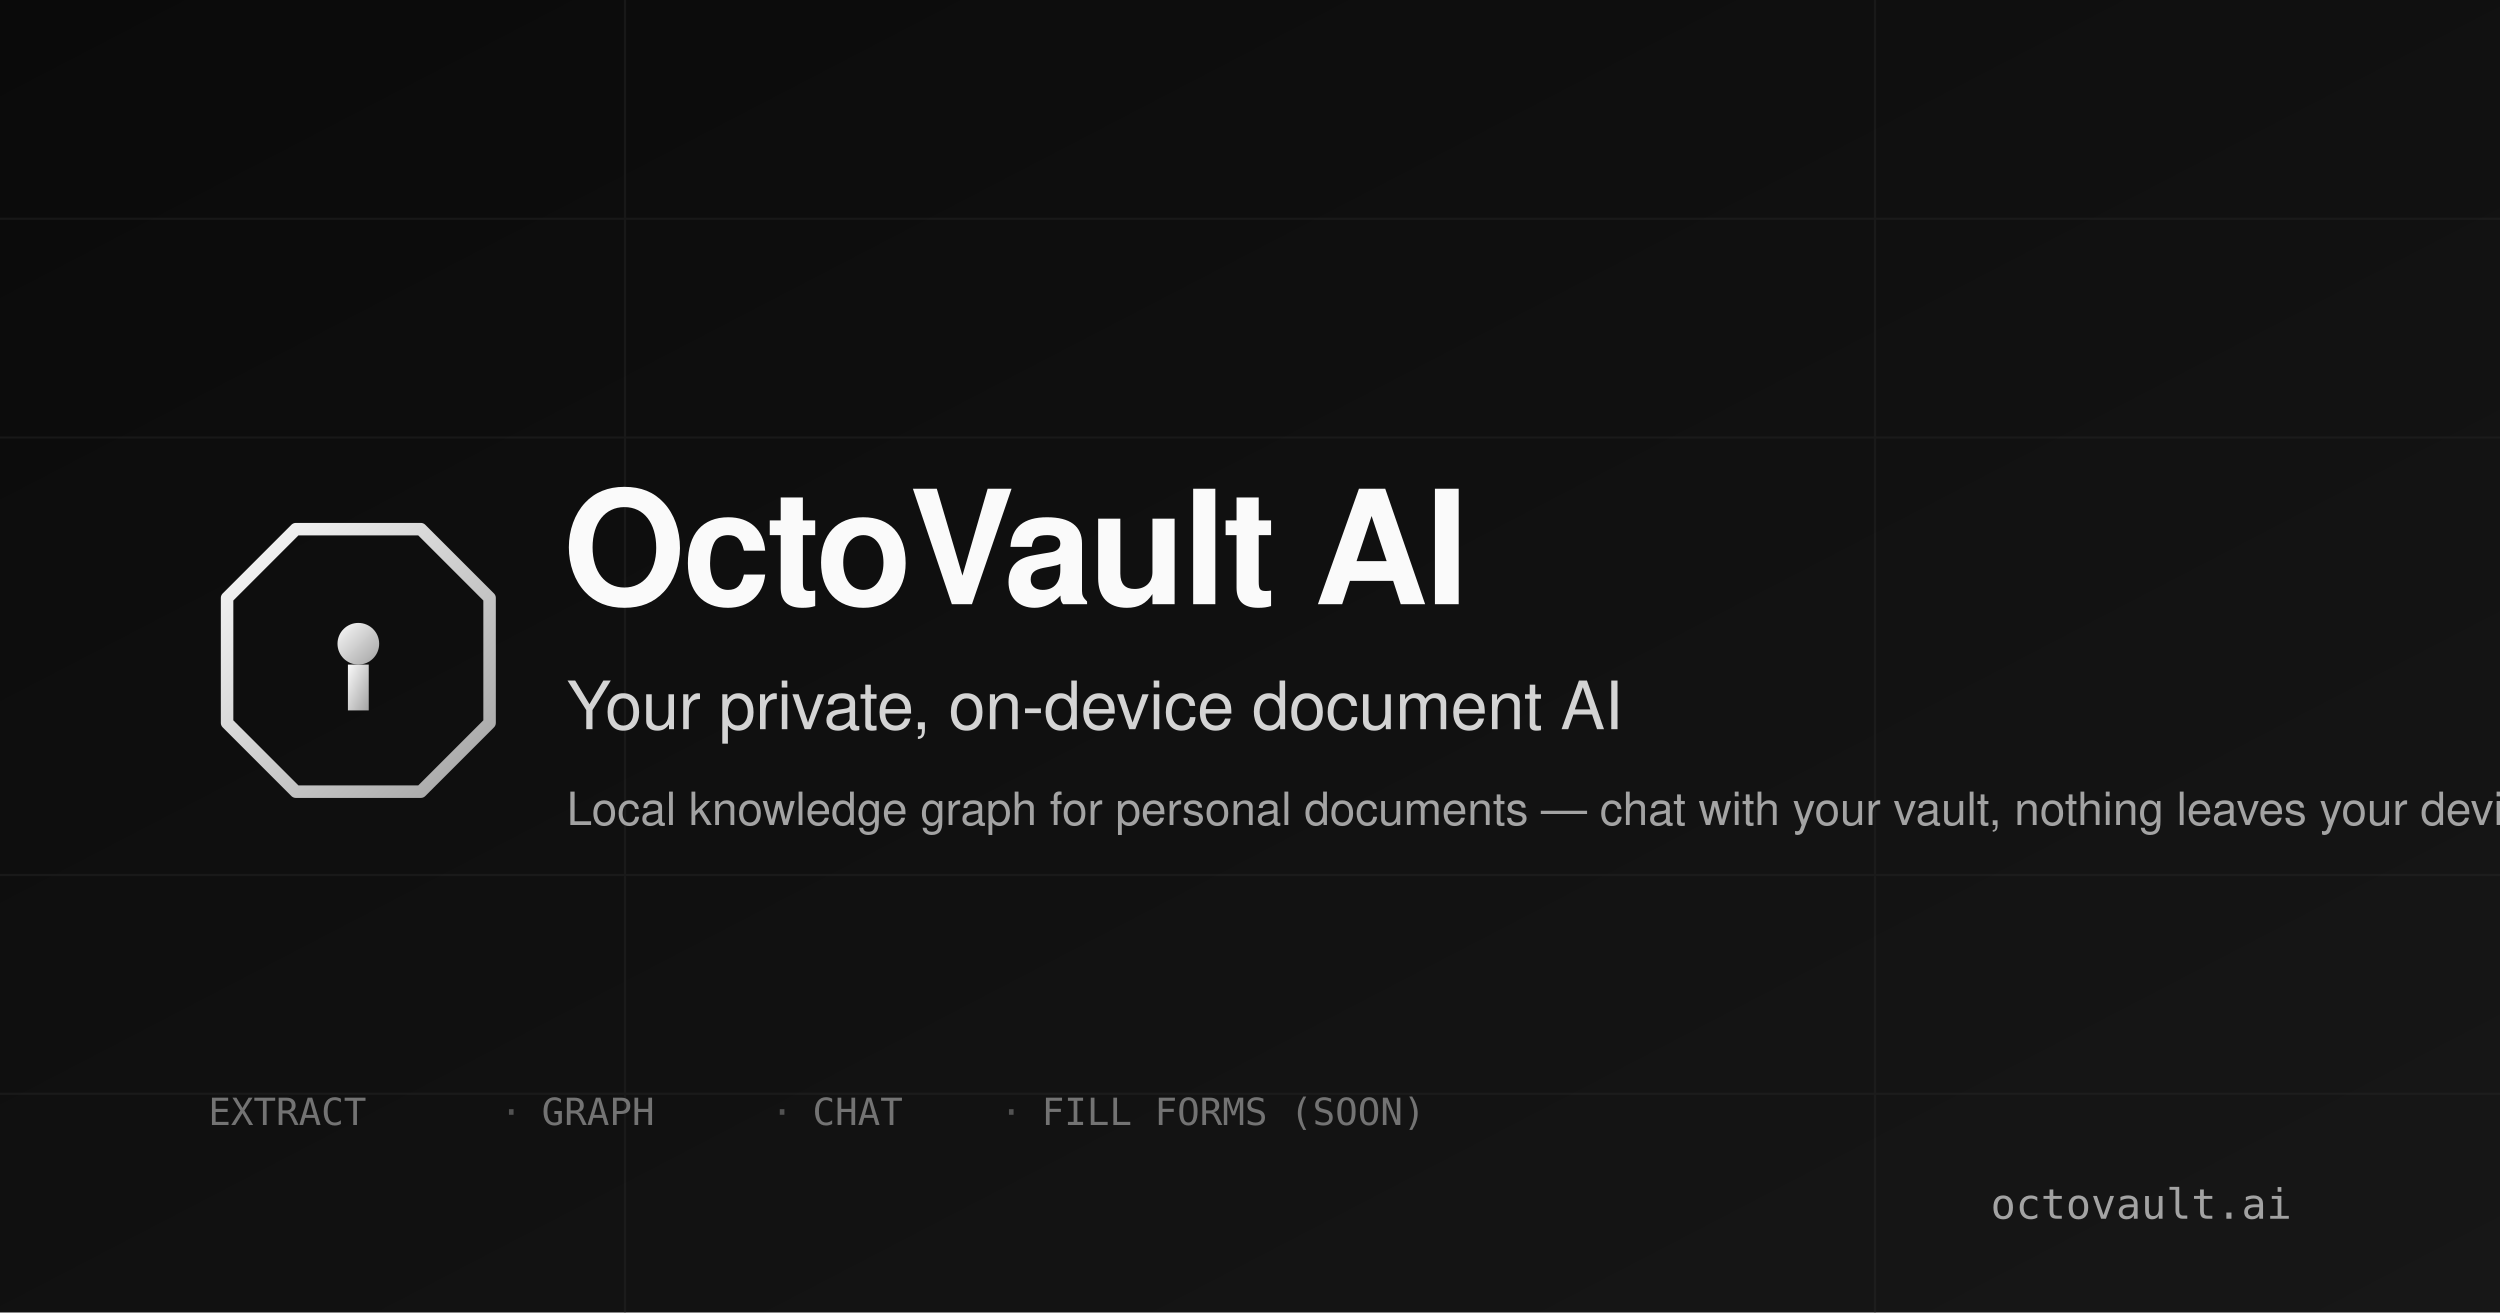
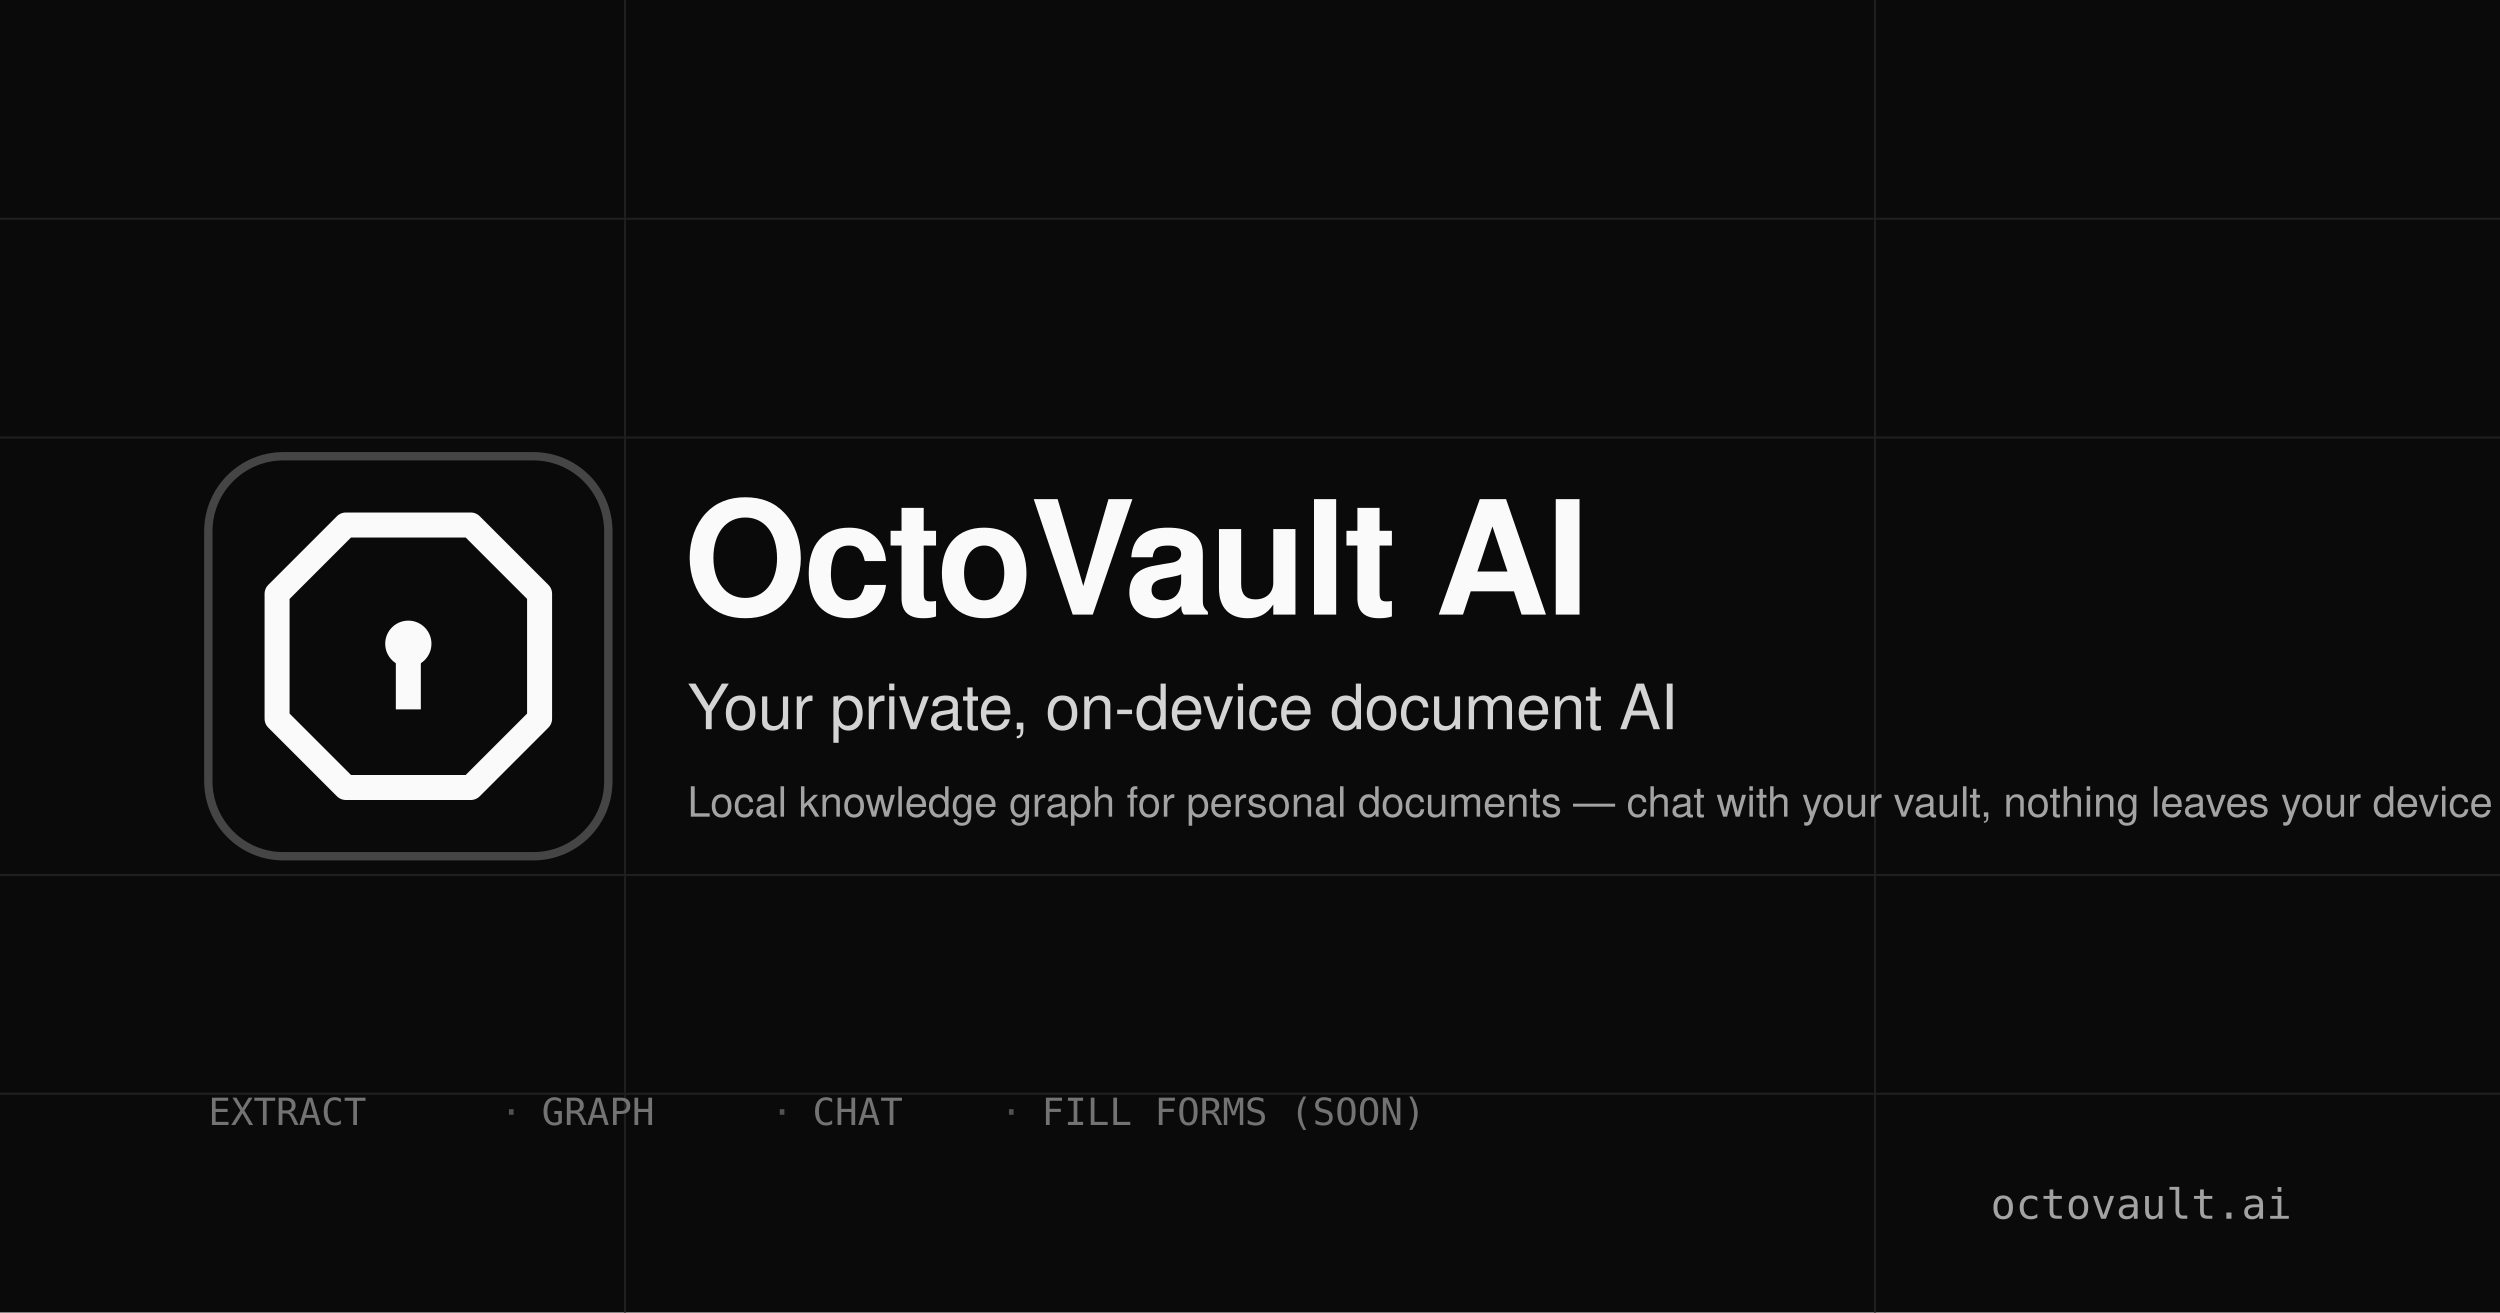
<svg xmlns="http://www.w3.org/2000/svg" width="1200" height="630" viewBox="0 0 1200 630">
-   <defs>
-     <linearGradient id="bg" x1="0" y1="0" x2="1" y2="1">
-       <stop offset="0" stop-color="#0a0a0a" />
-       <stop offset="1" stop-color="#171717" />
-     </linearGradient>
-     <linearGradient id="ring" x1="0" y1="0" x2="1" y2="1">
-       <stop offset="0" stop-color="#fafafa" />
-       <stop offset="1" stop-color="#a3a3a3" />
-     </linearGradient>
-   </defs>
-   <rect width="1200" height="630" fill="url(#bg)" />
-   <g stroke="#262626" stroke-width="1" opacity="0.45">
+   <rect width="1200" height="630" fill="#0a0a0a" />
+   <g stroke="#1f1f1f" stroke-width="1">
    <line x1="0" y1="105" x2="1200" y2="105" />
    <line x1="0" y1="210" x2="1200" y2="210" />
    <line x1="0" y1="420" x2="1200" y2="420" />
    <line x1="0" y1="525" x2="1200" y2="525" />
    <line x1="300" y1="0" x2="300" y2="630" />
    <line x1="900" y1="0" x2="900" y2="630" />
  </g>
-   <g transform="translate(100, 245)">
-     <polygon points="42,9 102,9 135,42 135,102 102,135 42,135 9,102 9,42" fill="none" stroke="url(#ring)" stroke-width="6" stroke-linejoin="round" />
-     <circle cx="72" cy="64" r="10" fill="url(#ring)" />
-     <rect x="67" y="74" width="10" height="22" fill="url(#ring)" />
+   <g transform="translate(100 219) scale(8)">
+     <rect width="24" height="24" rx="4.5" fill="#0a0a0a" />
+     <rect width="24" height="24" rx="4.5" fill="none" stroke="#fafafa" stroke-width="0.5" stroke-opacity="0.25" />
+     <g transform="translate(3 3) scale(0.75)">
+       <polygon points="7,1.5 17,1.5 22.5,7 22.5,17 17,22.5 7,22.5 1.5,17 1.5,7" fill="none" stroke="#fafafa" stroke-width="2" stroke-linejoin="round" />
+       <circle cx="12" cy="11" r="1.85" fill="#fafafa" />
+       <path d="M11 12.5 L11 16.25 L13 16.25 L13 12.5 Z" fill="#fafafa" />
+     </g>
  </g>
  <g font-family="ui-sans-serif, system-ui, -apple-system, 'Segoe UI', Helvetica, Arial, sans-serif" fill="#fafafa">
-     <text x="270" y="290" font-size="76" font-weight="700" letter-spacing="-0.02em">OctoVault AI</text>
-     <text x="272" y="350" font-size="32" font-weight="500" fill="#d4d4d4" letter-spacing="-0.005em">
+     <text x="328" y="295" font-size="76" font-weight="700" letter-spacing="-0.02em">OctoVault AI</text>
+     <text x="330" y="350" font-size="30" font-weight="500" fill="#d4d4d4" letter-spacing="-0.005em">
      Your private, on-device document AI
    </text>
-     <text x="272" y="396" font-size="22" font-weight="400" fill="#a3a3a3">
+     <text x="330" y="392" font-size="20" font-weight="400" fill="#a3a3a3">
      Local knowledge graph for personal documents — chat with your vault, nothing leaves your device
    </text>
  </g>
  <g font-family="ui-monospace, SFMono-Regular, monospace" fill="#737373" font-size="18">
    <text x="100" y="540">EXTRACT</text>
    <text x="240" y="540" fill="#525252">·</text>
    <text x="260" y="540">GRAPH</text>
    <text x="370" y="540" fill="#525252">·</text>
    <text x="390" y="540">CHAT</text>
    <text x="480" y="540" fill="#525252">·</text>
    <text x="500" y="540">FILL FORMS (SOON)</text>
  </g>
  <text x="1100" y="585" font-family="ui-monospace, SFMono-Regular, monospace" font-size="20" fill="#a3a3a3" text-anchor="end">octovault.ai</text>
</svg>
